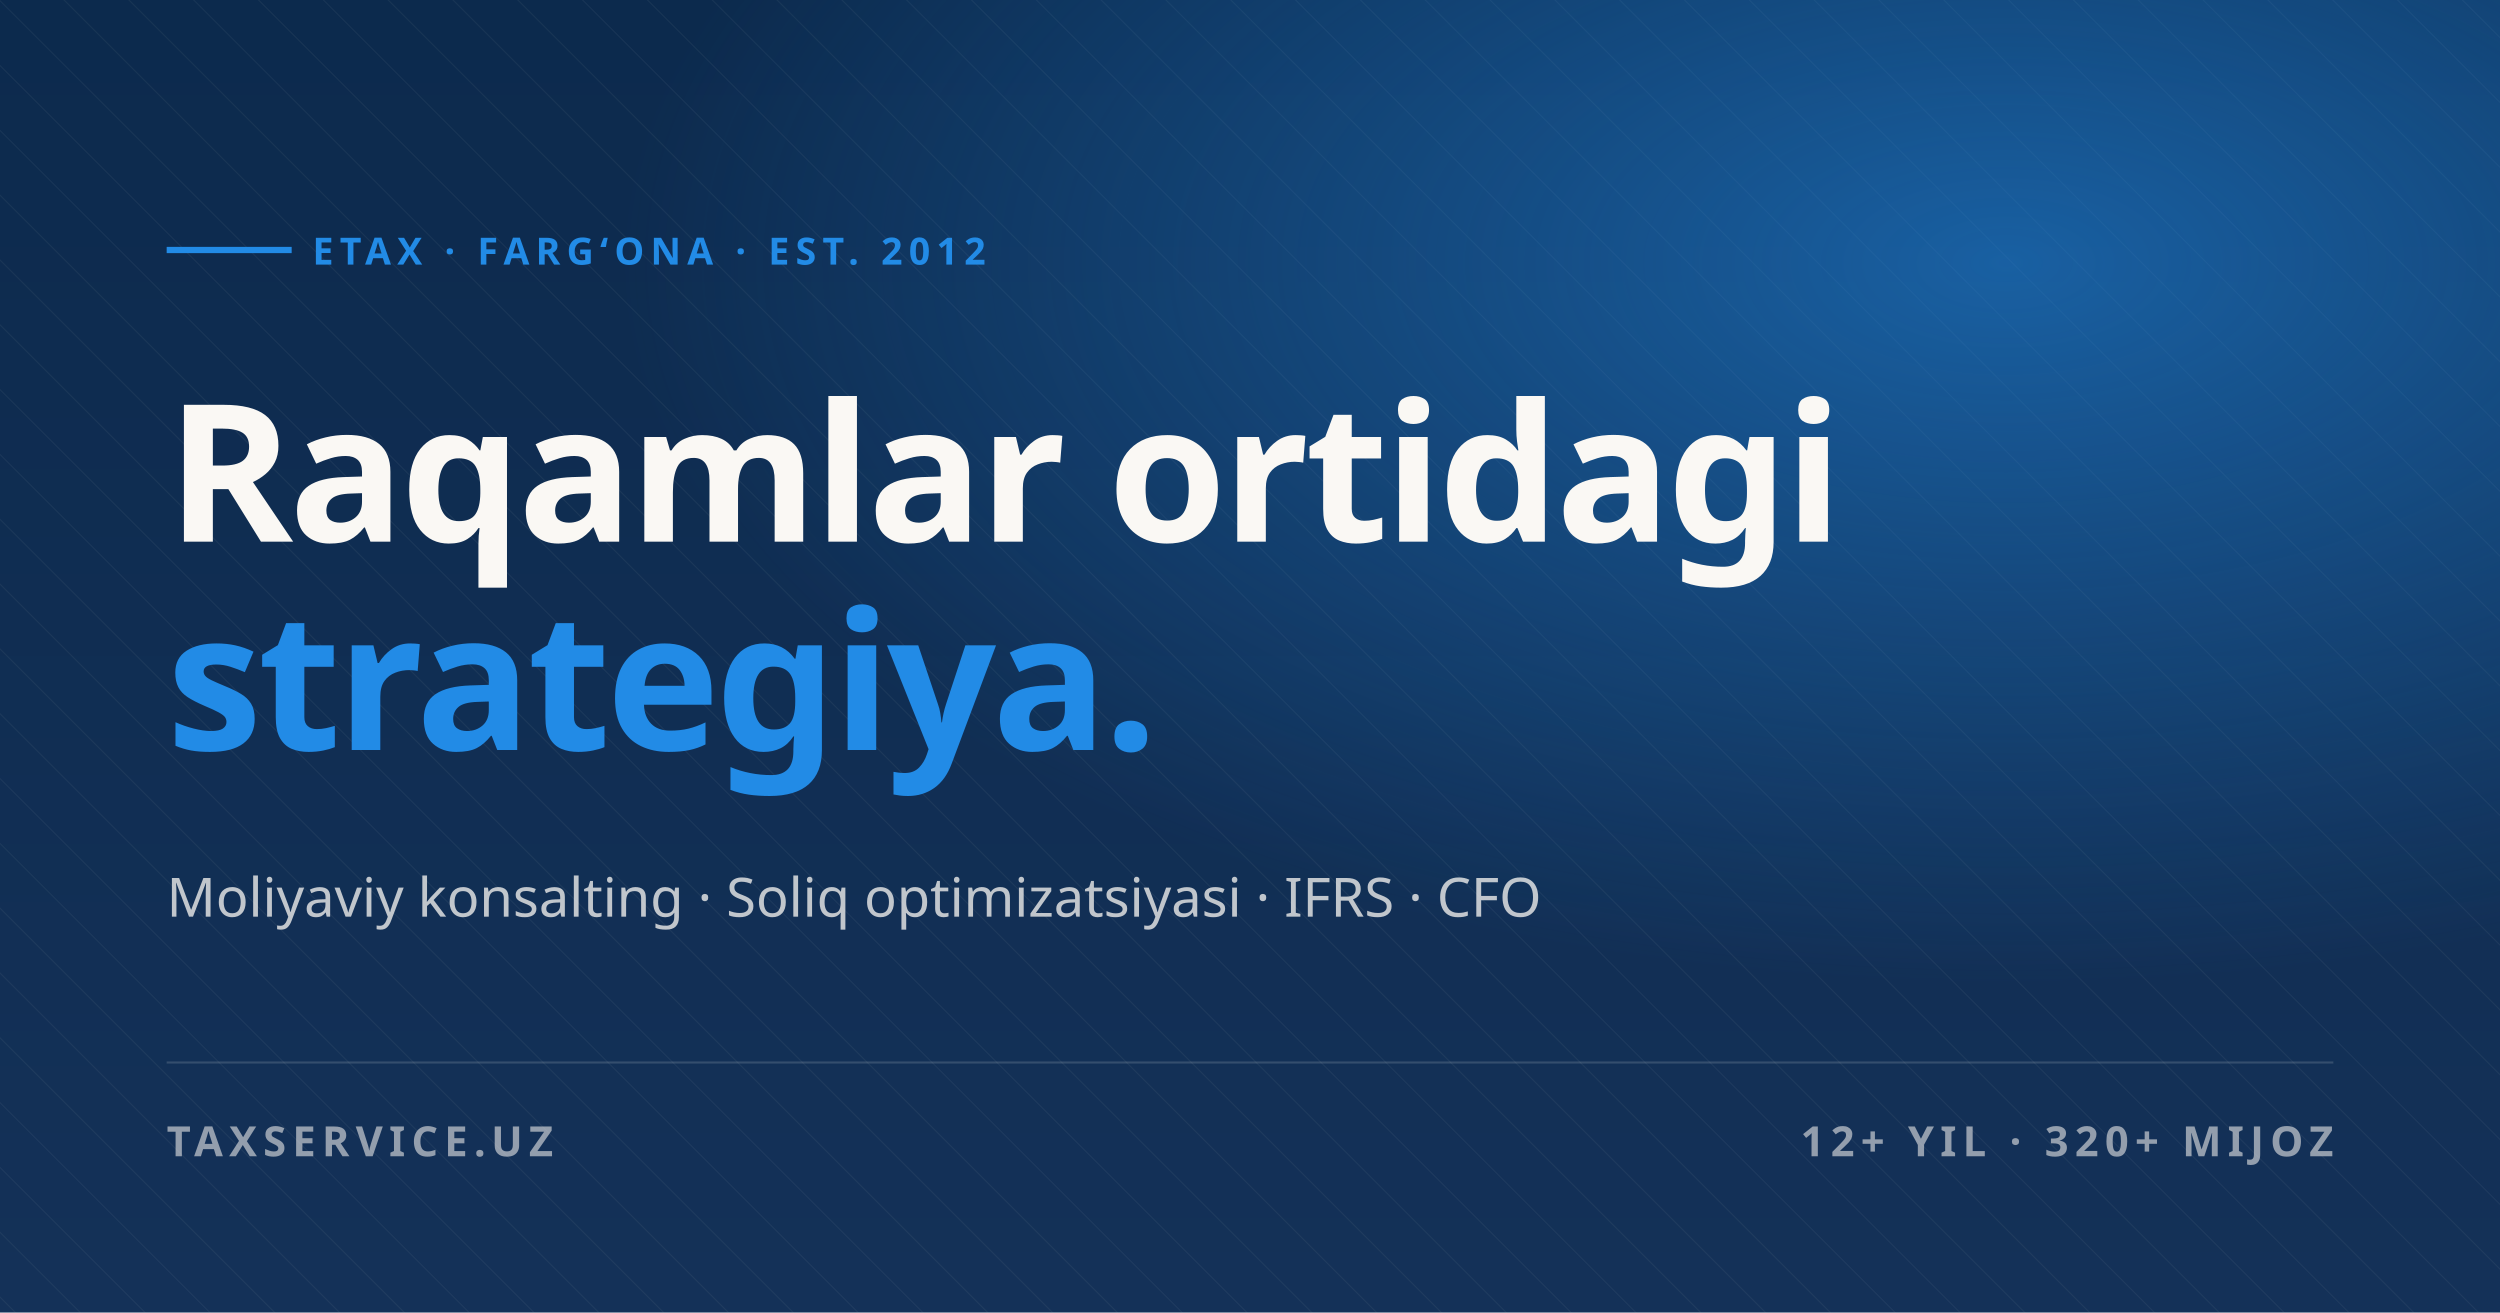
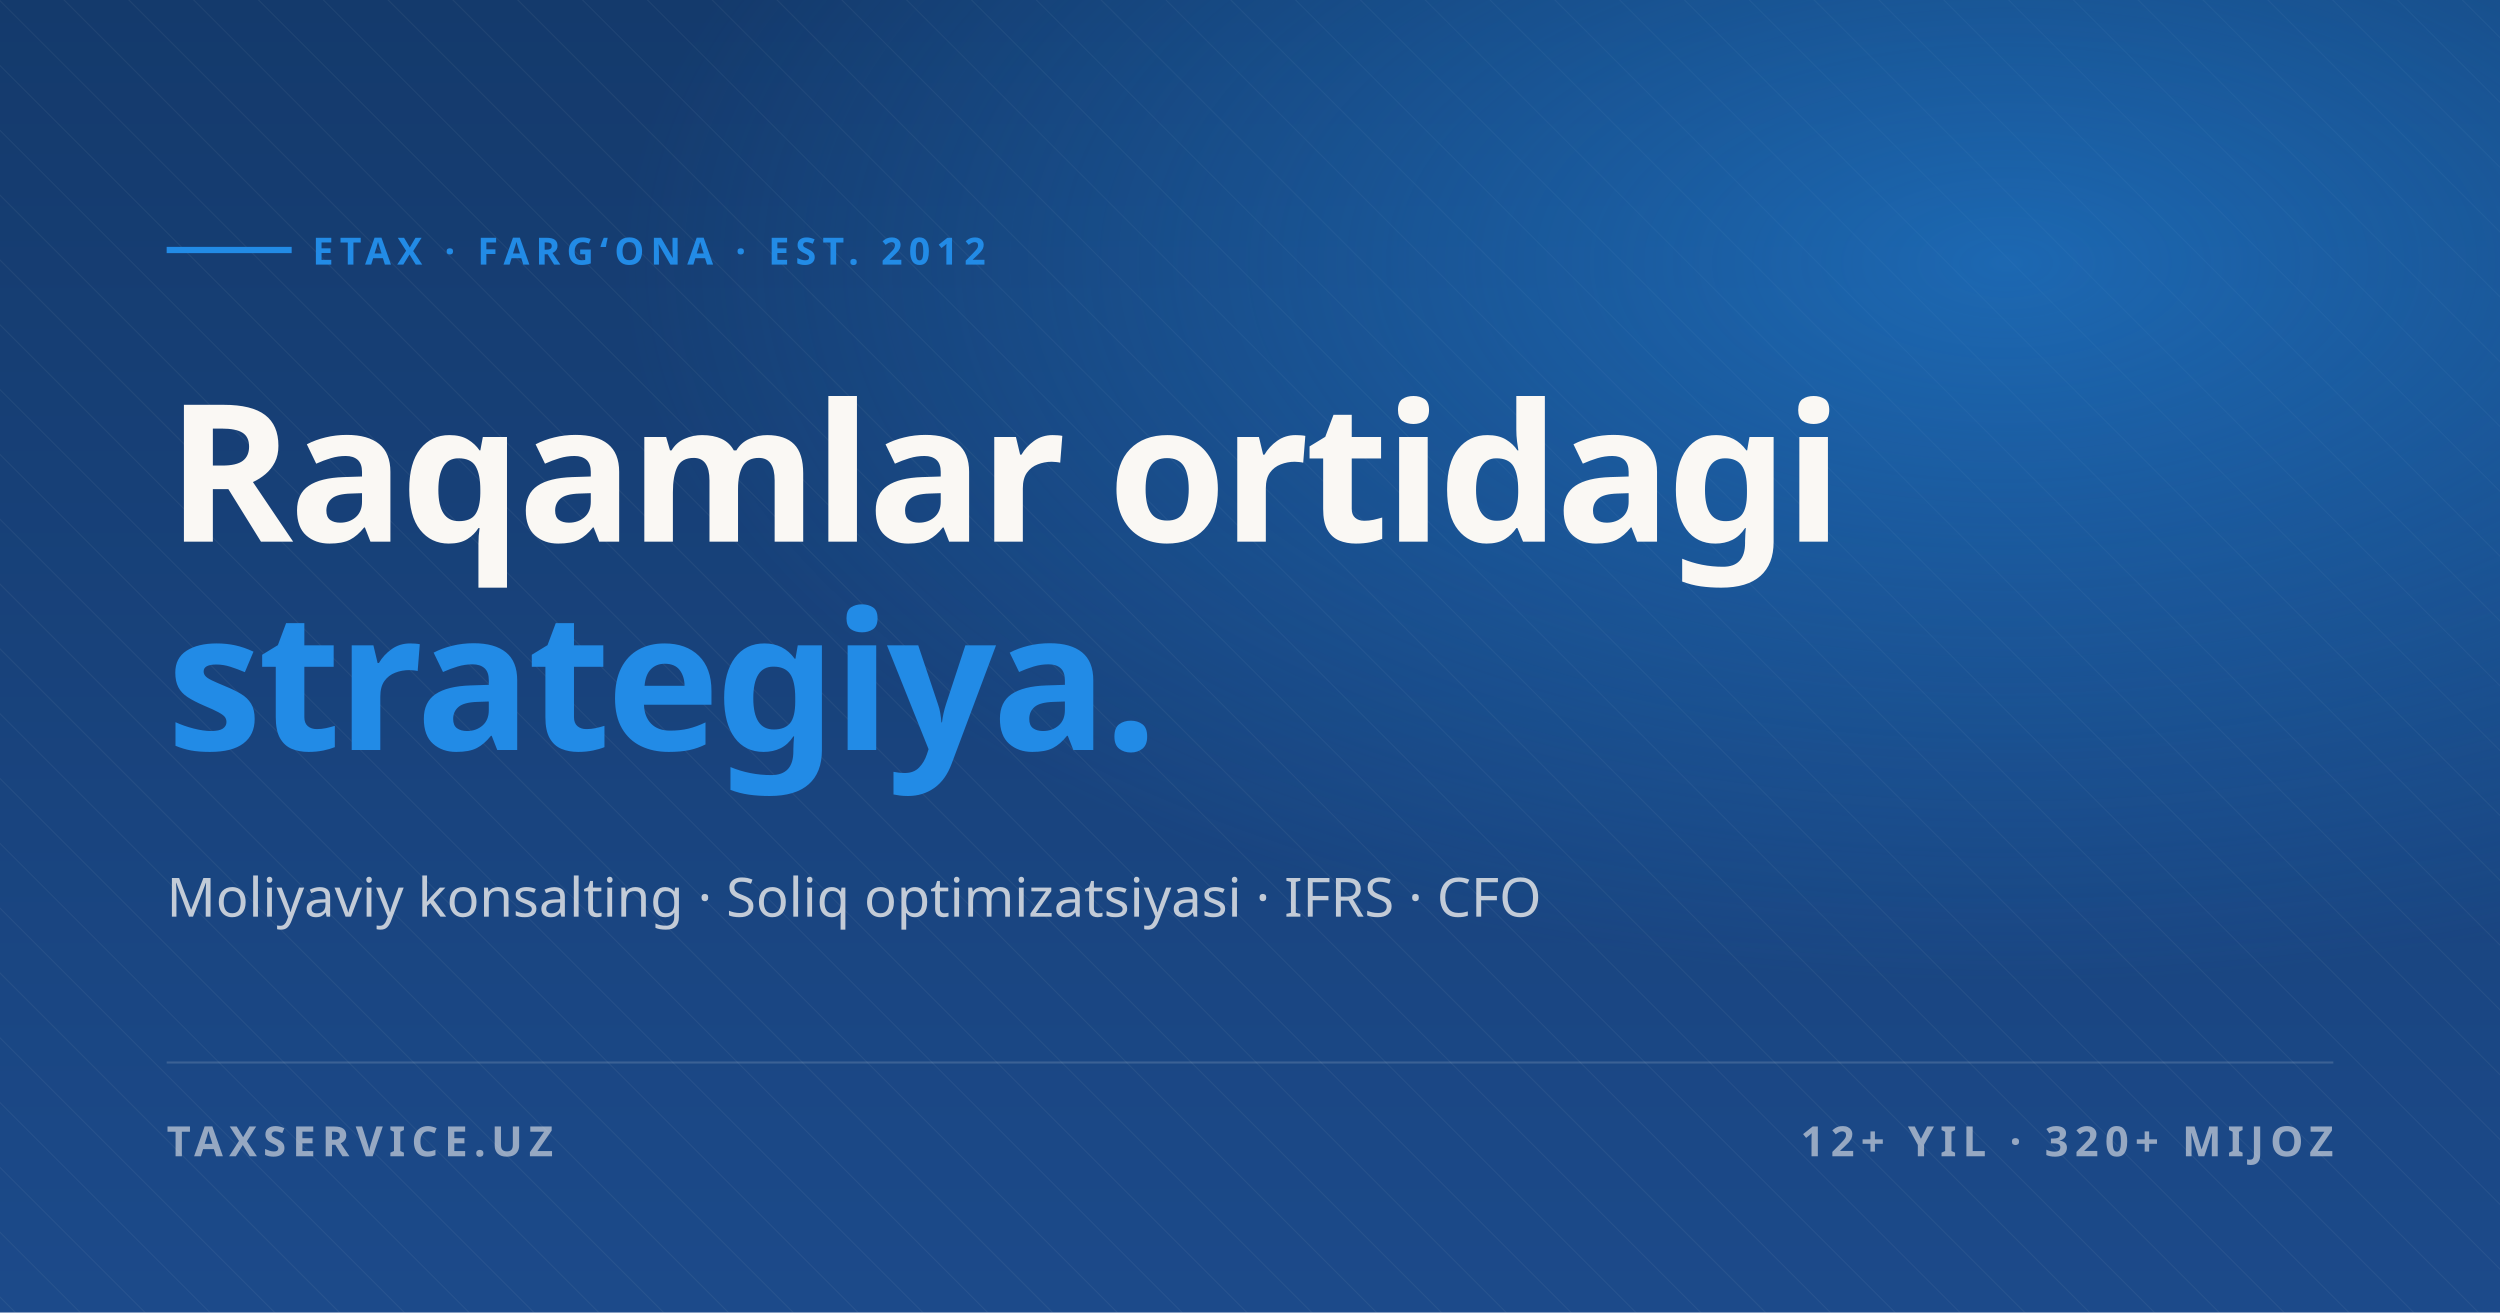
<svg xmlns="http://www.w3.org/2000/svg" viewBox="0 0 1200 630" preserveAspectRatio="xMidYMid slice">
  <defs>
    <linearGradient id="bg" x1="0" y1="0" x2="0" y2="1">
-       <stop offset="0" stop-color="#0C2A4D" />
-       <stop offset="1" stop-color="#143158" />
+       <stop offset="0" stop-color="#143A6C" />
+       <stop offset="1" stop-color="#1C4A8A" />
    </linearGradient>
    <radialGradient id="glow" cx="80%" cy="20%" r="55%">
      <stop offset="0" stop-color="#228BE6" stop-opacity="0.55" />
      <stop offset="1" stop-color="#228BE6" stop-opacity="0" />
    </radialGradient>
    <pattern id="stripes" patternUnits="userSpaceOnUse" width="22" height="22" patternTransform="rotate(135)">
      <line x1="0" y1="0" x2="0" y2="22" stroke="rgba(245,241,234,0.05)" stroke-width="1" />
    </pattern>
  </defs>
  <rect width="1200" height="630" fill="url(#bg)" />
  <rect width="1200" height="630" fill="url(#stripes)" />
  <rect width="1200" height="630" fill="url(#glow)" />
  <g font-family="Poppins, system-ui, sans-serif" fill="#FAF8F4">
    <line x1="80" y1="120" x2="140" y2="120" stroke="#228BE6" stroke-width="3" />
    <text x="150" y="127" font-size="18" font-weight="600" letter-spacing="3" fill="#228BE6">ETAX · FARGʻONA · EST. 2012</text>
    <text x="80" y="260" font-size="92" font-weight="700" letter-spacing="-2">Raqamlar ortidagi</text>
    <text x="80" y="360" font-size="92" font-weight="700" letter-spacing="-2" fill="#228BE6">strategiya.</text>
    <text x="80" y="440" font-size="26" font-weight="400" fill="rgba(250,248,244,0.75)">Moliyaviy konsalting · Soliq optimizatsiyasi · IFRS · CFO</text>
    <line x1="80" y1="510" x2="1120" y2="510" stroke="rgba(250,248,244,0.15)" stroke-width="1" />
    <text x="80" y="555" font-size="20" font-weight="600" letter-spacing="3" fill="rgba(250,248,244,0.55)">TAXSERVICE.UZ</text>
    <text x="1120" y="555" font-size="20" font-weight="600" letter-spacing="3" fill="rgba(250,248,244,0.55)" text-anchor="end">12+ YIL · 320+ MIJOZ</text>
  </g>
</svg>
